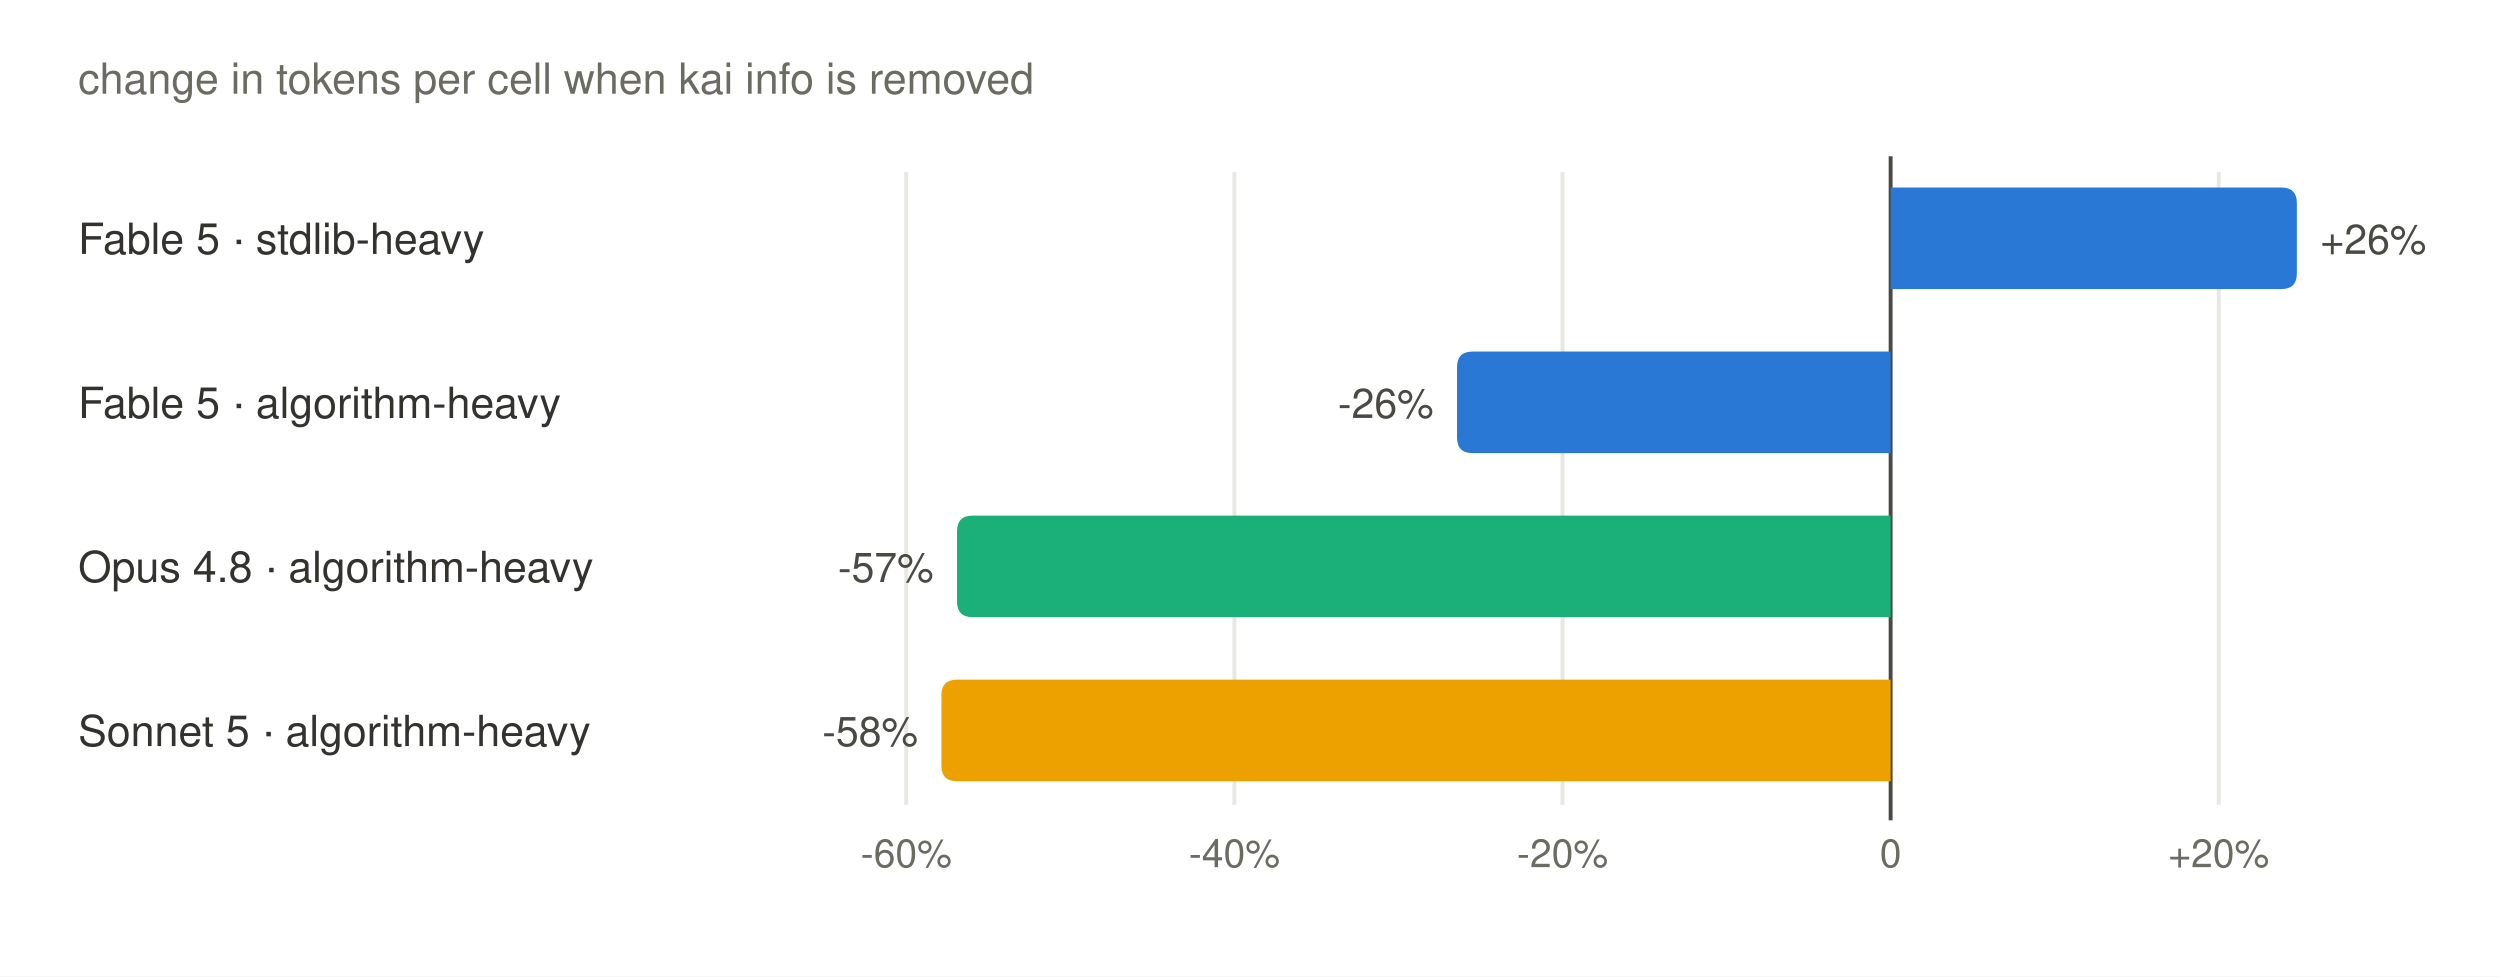
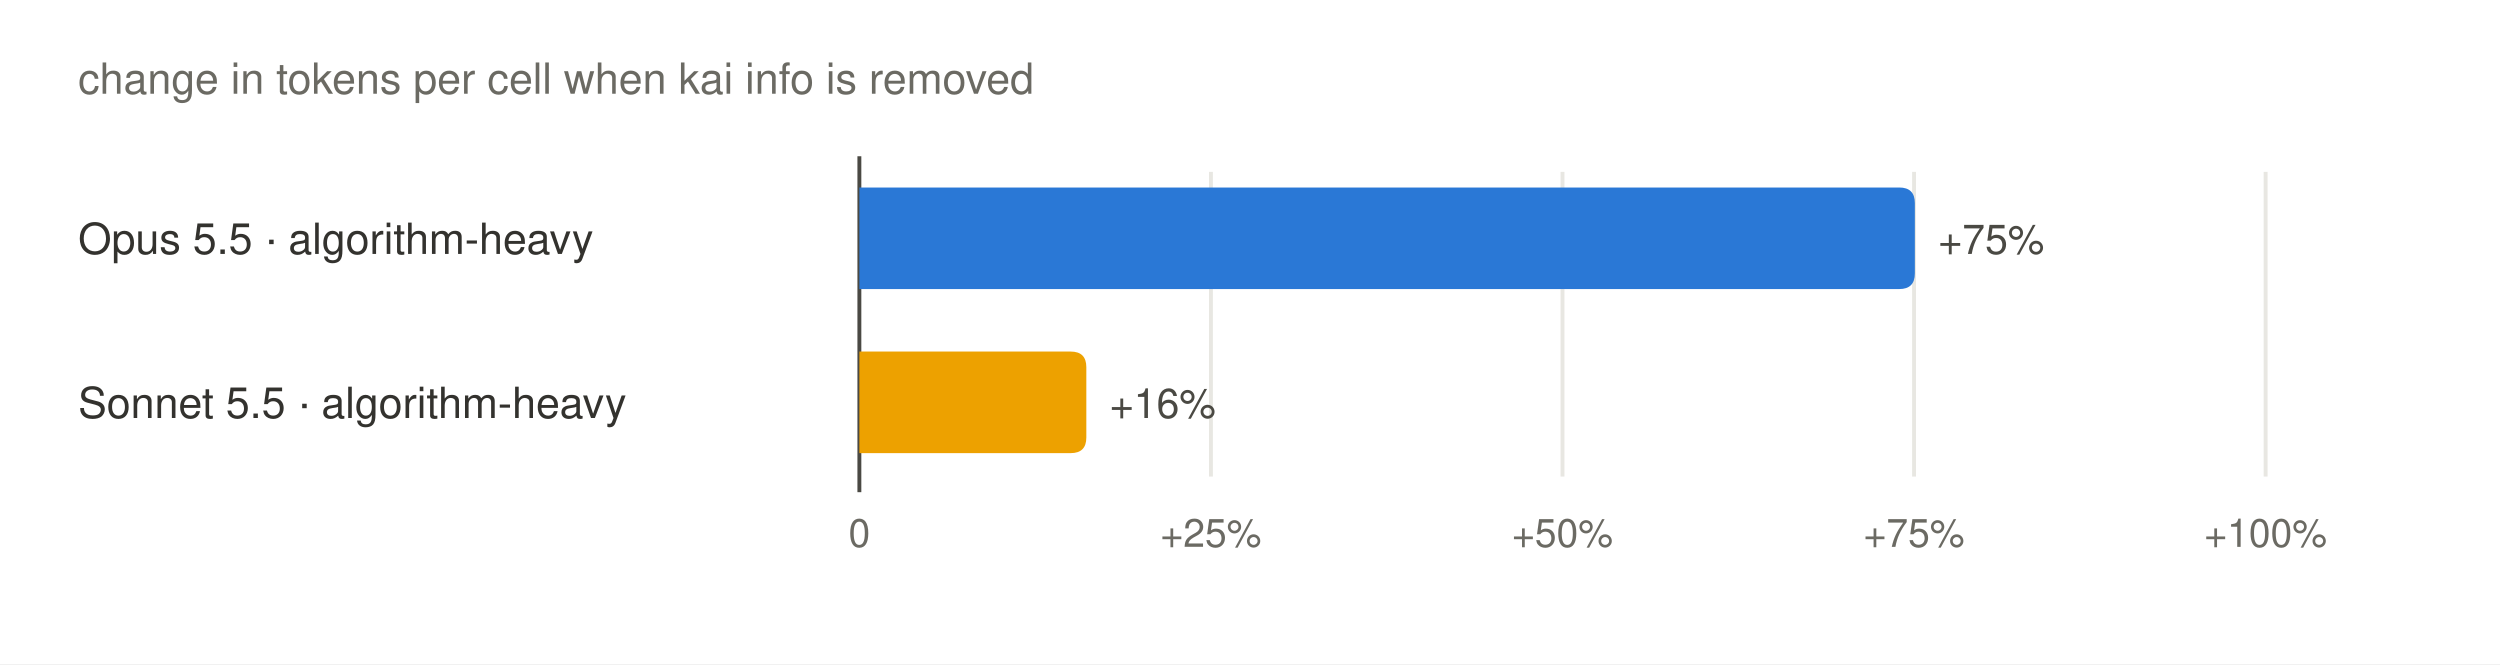
- <svg xmlns="http://www.w3.org/2000/svg" width="640" height="250" viewBox="0 0 640 250" font-family="Helvetica, Arial, sans-serif">
-   <rect width="640" height="250" fill="#ffffff" />
+ <svg xmlns="http://www.w3.org/2000/svg" width="640" height="170" viewBox="0 0 640 170" font-family="Helvetica, Arial, sans-serif">
+   <rect width="640" height="170" fill="#ffffff" />
  <text x="20" y="24" font-size="11" fill="#6b6a63">change in tokens per cell when kai info is removed</text>
  <g stroke="#e8e7e2" stroke-width="1">
-     <line x1="232" y1="44" x2="232" y2="206" />
-     <line x1="316" y1="44" x2="316" y2="206" />
-     <line x1="400" y1="44" x2="400" y2="206" />
-     <line x1="568" y1="44" x2="568" y2="206" />
+     <line x1="310" y1="44" x2="310" y2="122" />
+     <line x1="400" y1="44" x2="400" y2="122" />
+     <line x1="490" y1="44" x2="490" y2="122" />
+     <line x1="580" y1="44" x2="580" y2="122" />
  </g>
  <g font-size="10" fill="#6b6a63" text-anchor="middle">
-     <text x="232" y="222">-60%</text>
-     <text x="316" y="222">-40%</text>
-     <text x="400" y="222">-20%</text>
-     <text x="484" y="222">0</text>
-     <text x="568" y="222">+20%</text>
+     <text x="220" y="140">0</text>
+     <text x="310" y="140">+25%</text>
+     <text x="400" y="140">+50%</text>
+     <text x="490" y="140">+75%</text>
+     <text x="580" y="140">+100%</text>
  </g>
-   <line x1="484" y1="40" x2="484" y2="210" stroke="#4a4943" stroke-width="1" />
-   <path d="M484,48 L584,48 Q588,48 588,52 L588,70 Q588,74 584,74 L484,74 Z" fill="#2a78d6" />
-   <text x="594" y="65" font-size="10.5" fill="#4a4943">+26%</text>
-   <path d="M484,90 L377,90 Q373,90 373,94 L373,112 Q373,116 377,116 L484,116 Z" fill="#2a78d6" />
-   <text x="367" y="107" font-size="10.5" fill="#4a4943" text-anchor="end">-26%</text>
-   <path d="M484,132 L249,132 Q245,132 245,136 L245,154 Q245,158 249,158 L484,158 Z" fill="#1baf7a" />
-   <text x="239" y="149" font-size="10.5" fill="#4a4943" text-anchor="end">-57%</text>
-   <path d="M484,174 L245,174 Q241,174 241,178 L241,196 Q241,200 245,200 L484,200 Z" fill="#eda100" />
-   <text x="235" y="191" font-size="10.5" fill="#4a4943" text-anchor="end">-58%</text>
+   <line x1="220" y1="40" x2="220" y2="126" stroke="#4a4943" stroke-width="1" />
+   <path d="M220,48 L486.2,48 Q490.2,48 490.2,52 L490.2,70 Q490.2,74 486.2,74 L220,74 Z" fill="#2a78d6" />
+   <text x="496.2" y="65" font-size="10.5" fill="#4a4943">+75%</text>
+   <path d="M220,90 L274.1,90 Q278.1,90 278.1,94 L278.1,112 Q278.1,116 274.1,116 L220,116 Z" fill="#eda100" />
+   <text x="284.1" y="107" font-size="10.5" fill="#4a4943">+16%</text>
  <g font-size="11" fill="#33322e" text-anchor="start">
-     <text x="20" y="65">Fable 5 · stdlib-heavy</text>
-     <text x="20" y="107">Fable 5 · algorithm-heavy</text>
-     <text x="20" y="149">Opus 4.8 · algorithm-heavy</text>
-     <text x="20" y="191">Sonnet 5 · algorithm-heavy</text>
+     <text x="20" y="65">Opus 5.5 · algorithm-heavy</text>
+     <text x="20" y="107">Sonnet 5.5 · algorithm-heavy</text>
  </g>
</svg>
